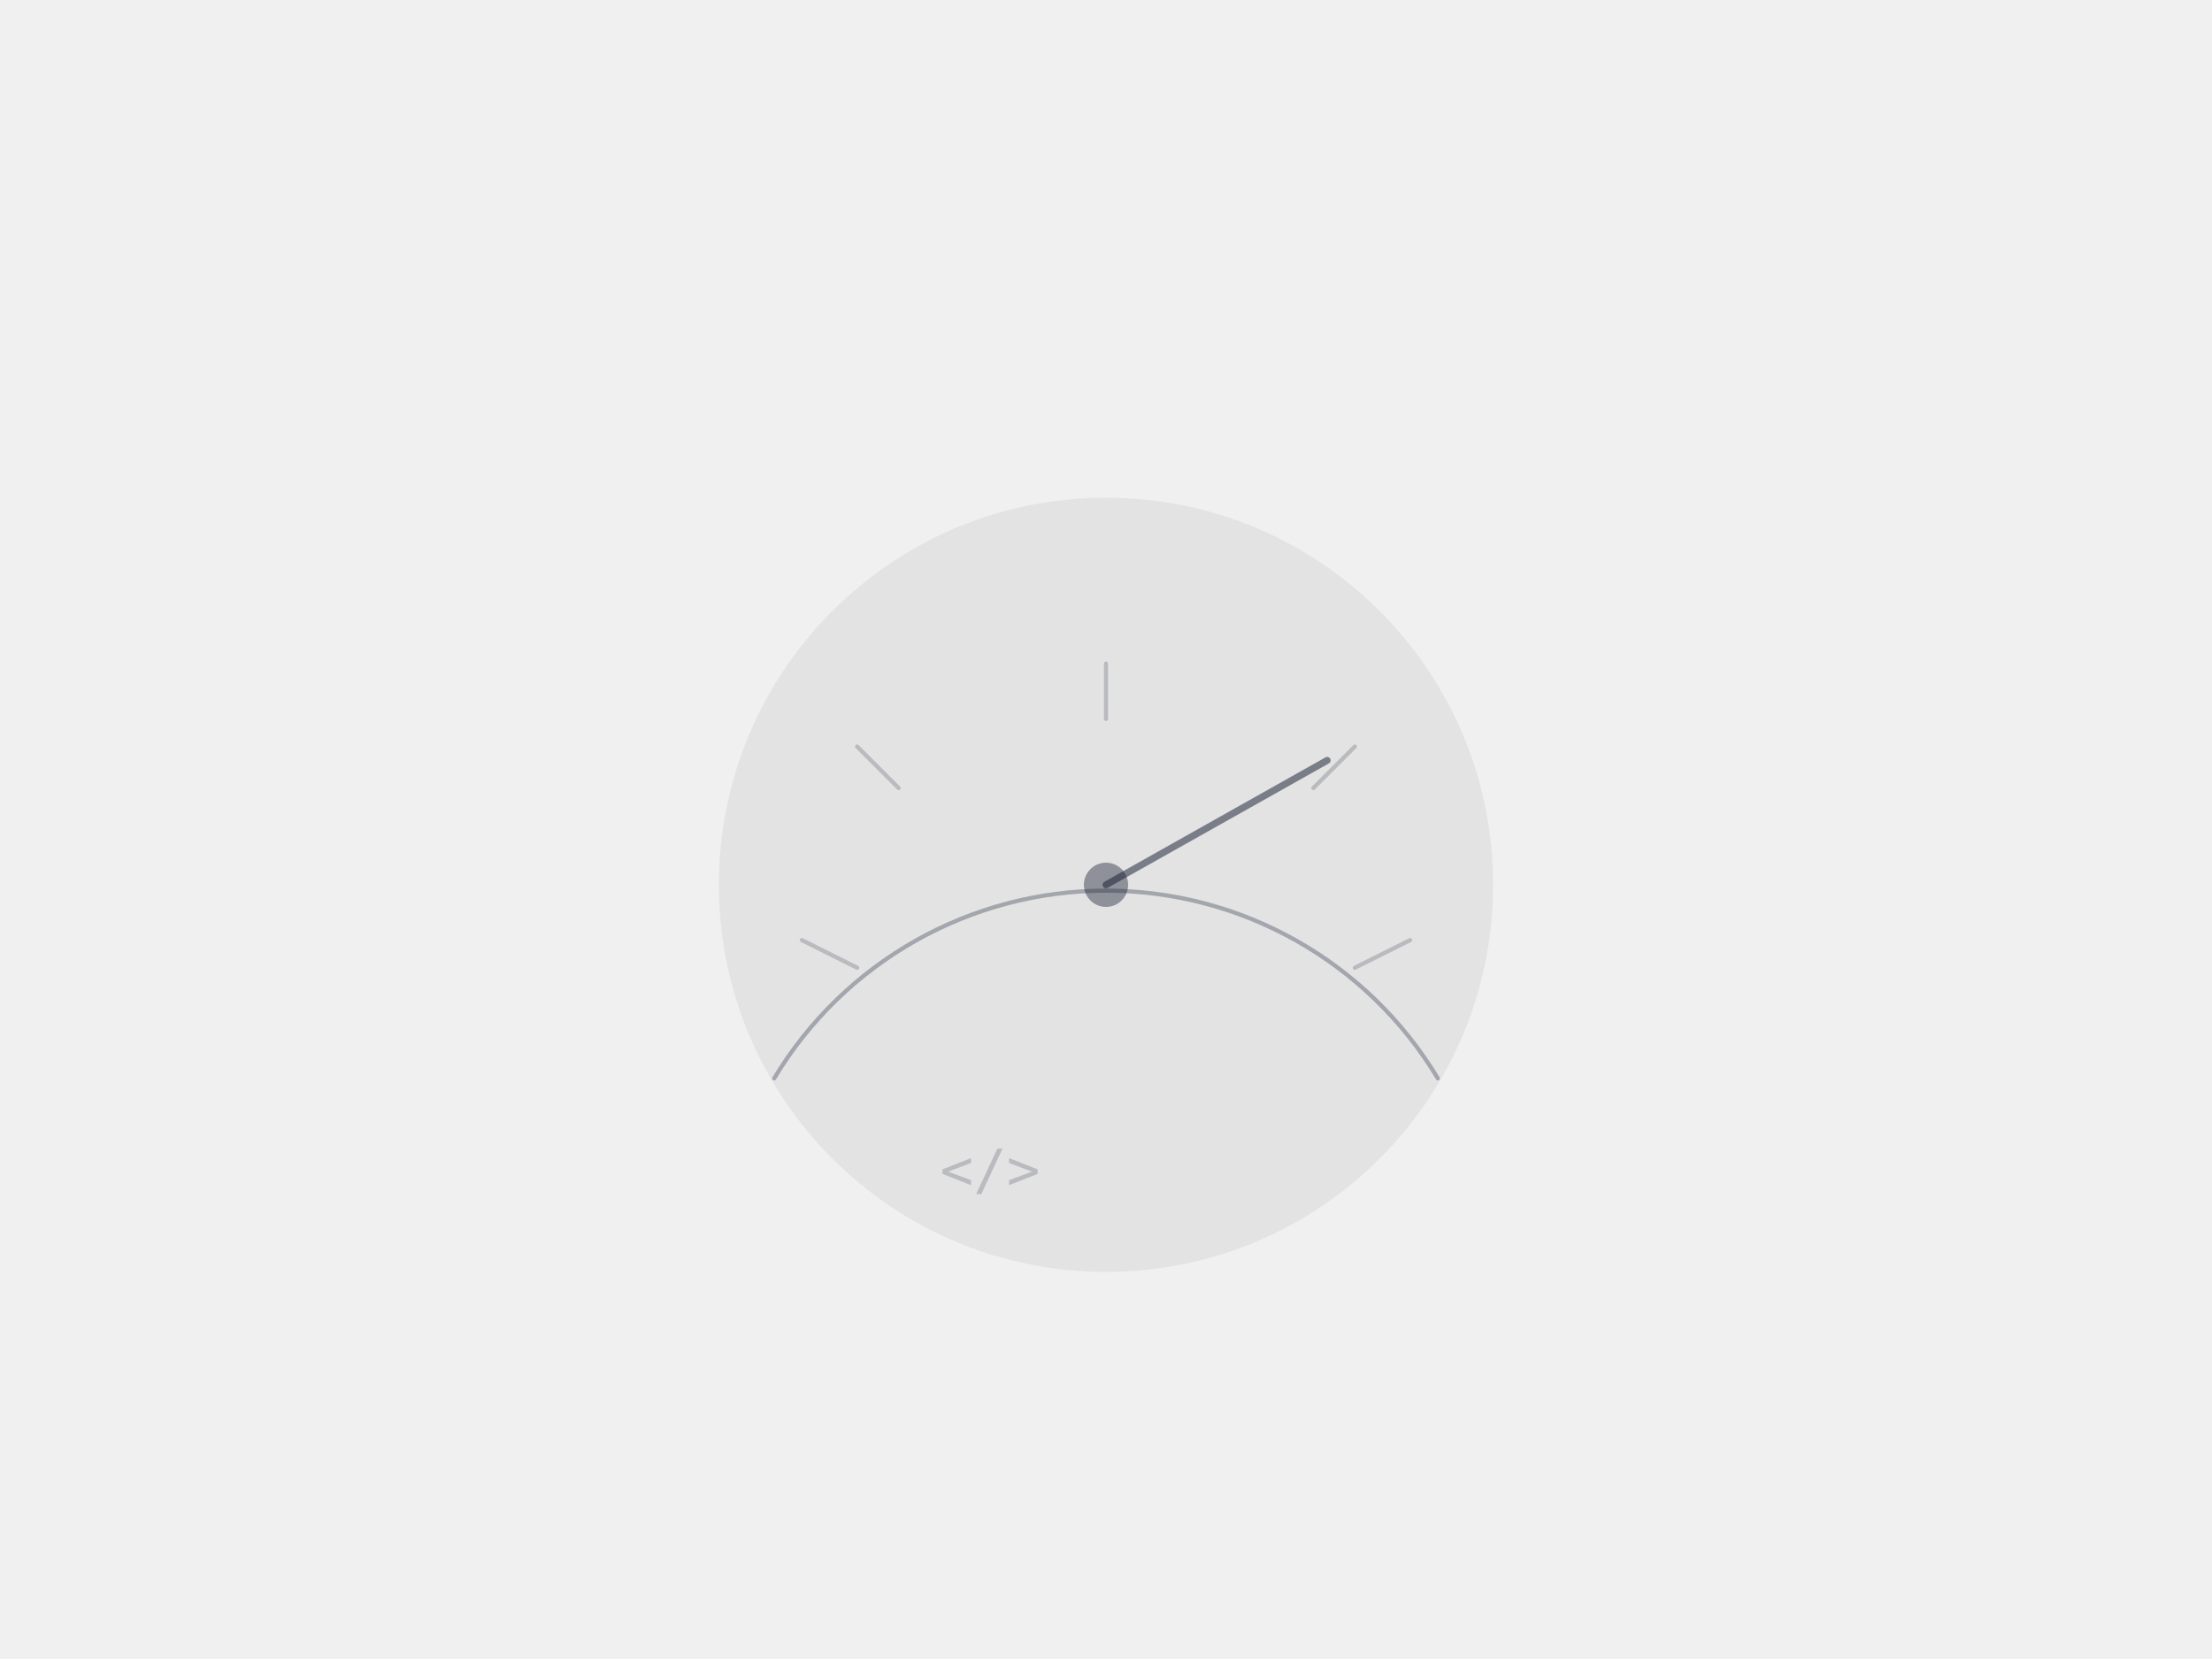
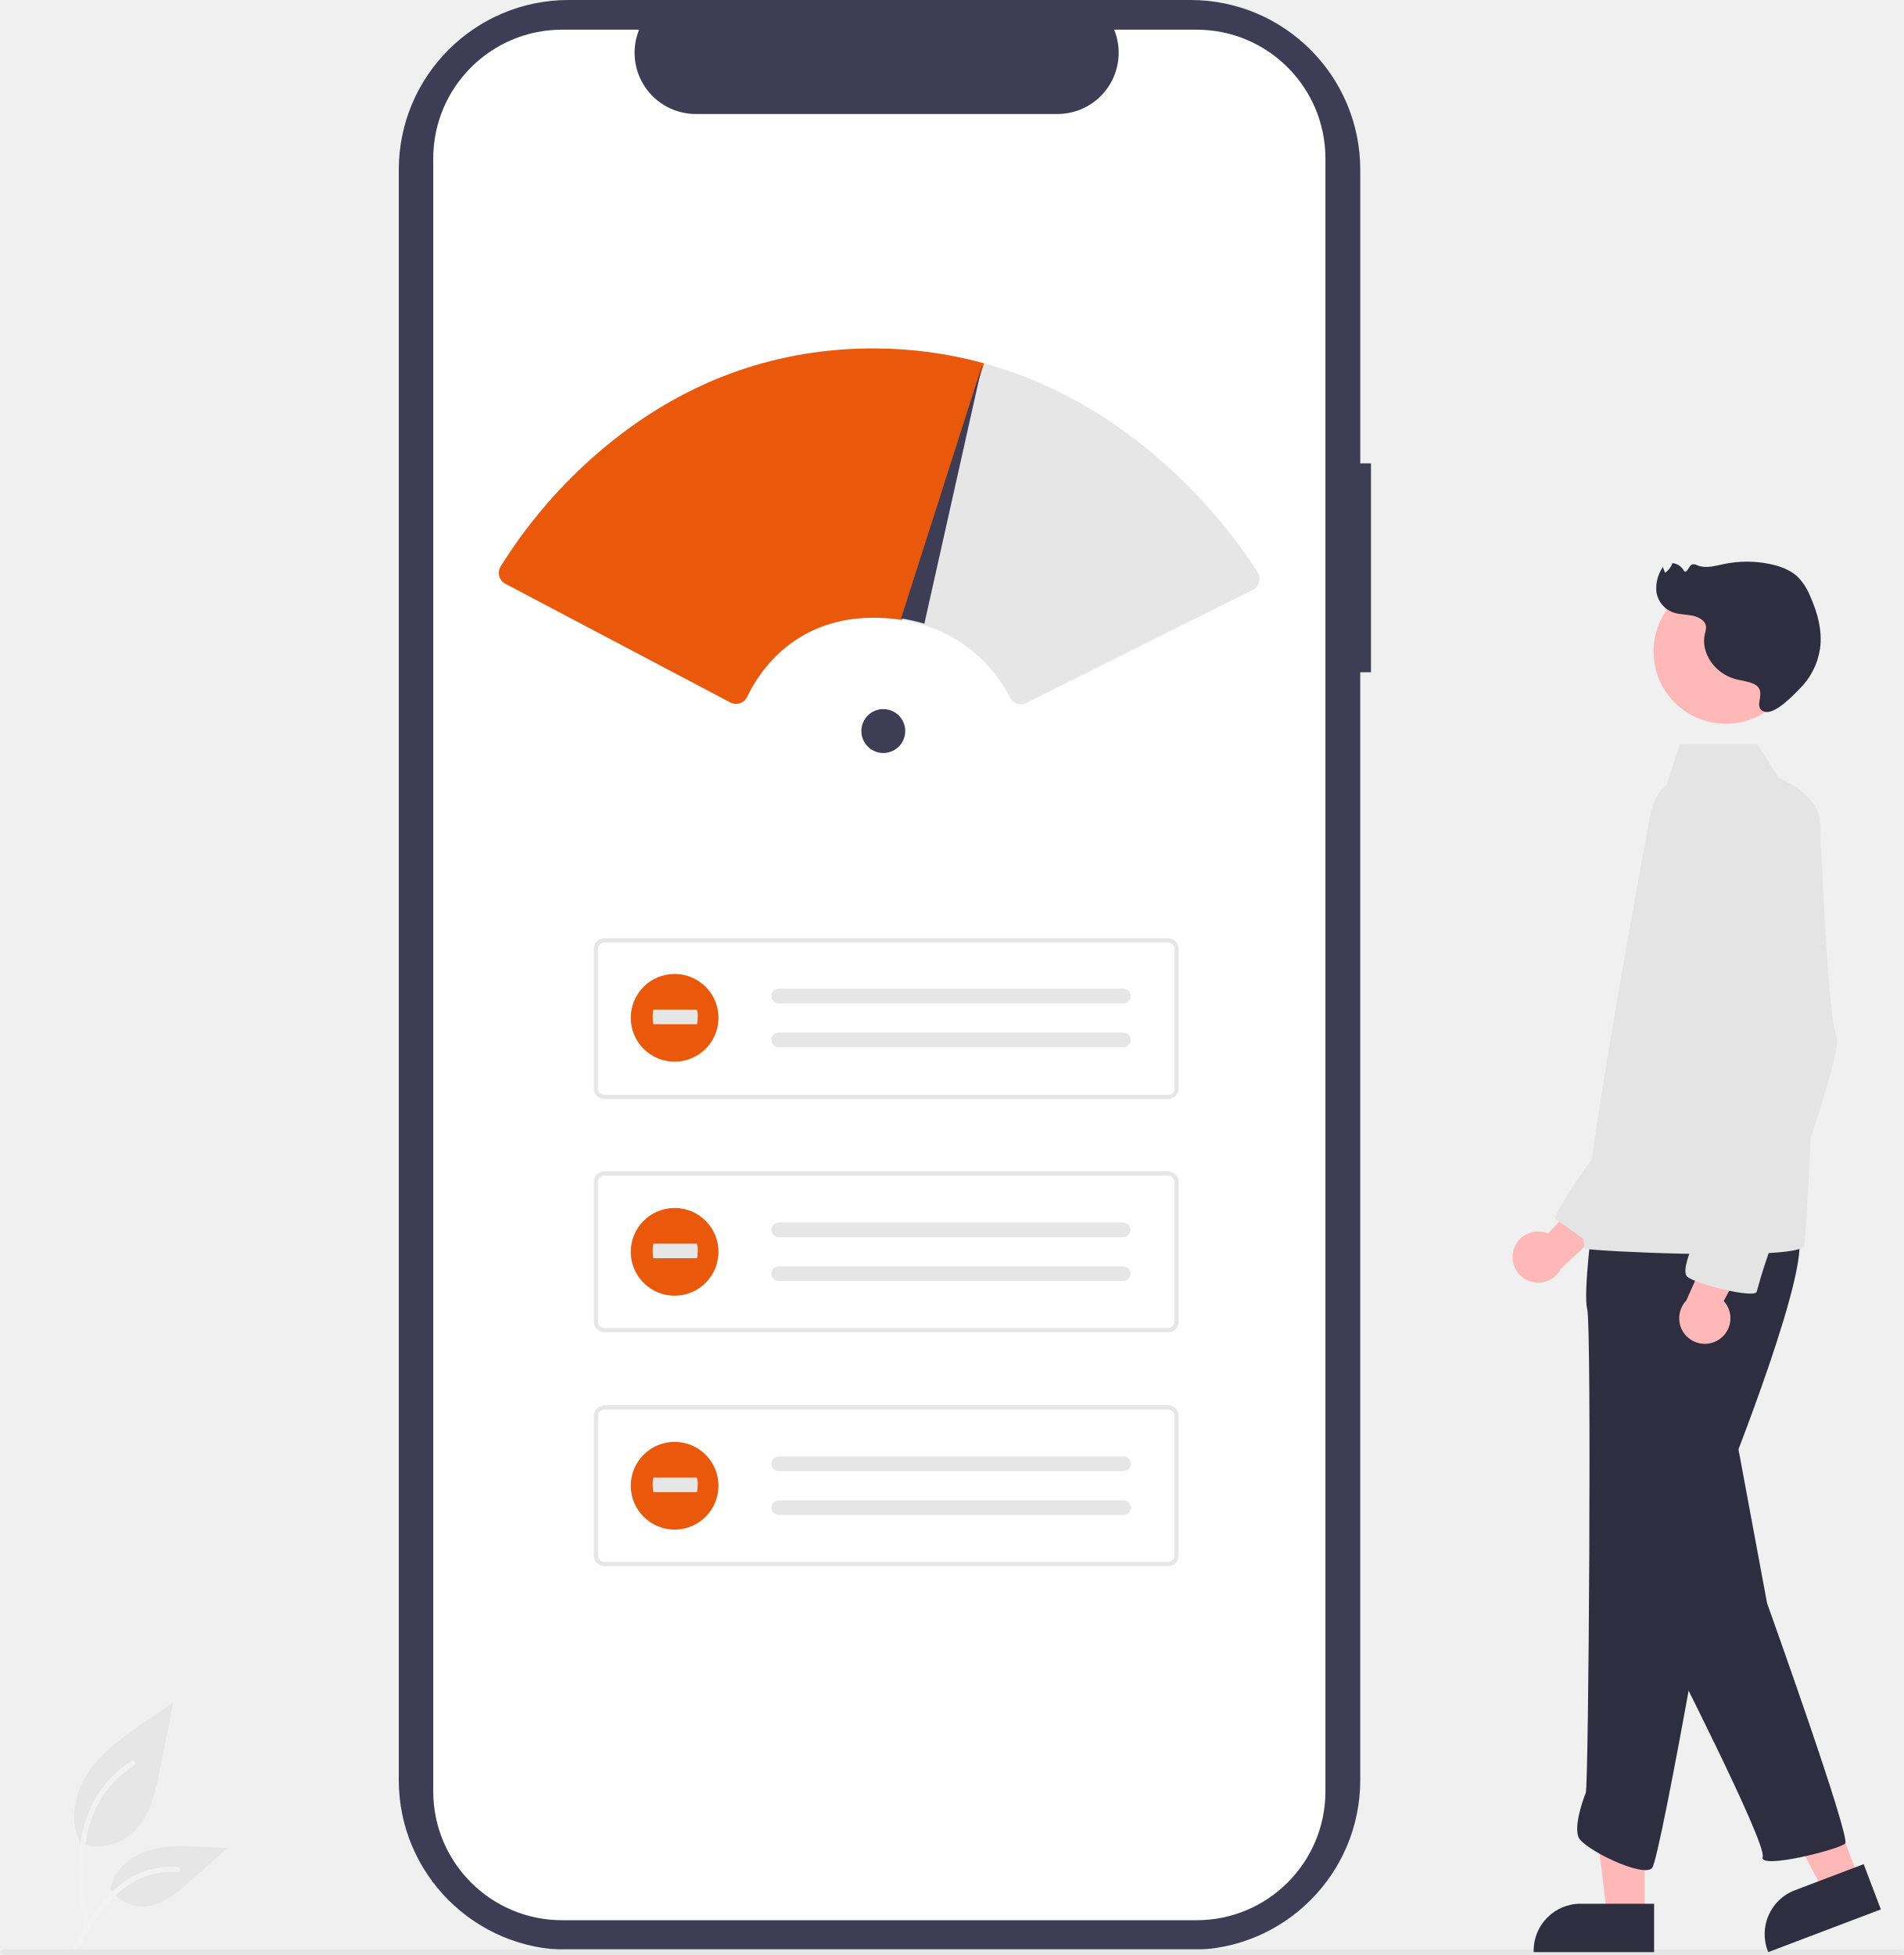
- <svg xmlns="http://www.w3.org/2000/svg" viewBox="0 0 800 600" fill="none" stroke="#0f172a" stroke-width="1.5" stroke-linecap="round">
-   <circle cx="400" cy="320" r="140" opacity="0.06" fill="#0f172a" stroke="none" />
-   <path d="M280 390 A140 140 0 0 1 520 390" opacity="0.3" />
-   <line x1="290" y1="340" x2="310" y2="350" opacity="0.2" />
-   <line x1="310" y1="270" x2="325" y2="285" opacity="0.2" />
-   <line x1="400" y1="240" x2="400" y2="260" opacity="0.2" />
-   <line x1="490" y1="270" x2="475" y2="285" opacity="0.2" />
-   <line x1="510" y1="340" x2="490" y2="350" opacity="0.2" />
-   <line x1="400" y1="320" x2="480" y2="275" stroke-width="2.5" opacity="0.5" />
-   <circle cx="400" cy="320" r="8" fill="#0f172a" opacity="0.4" stroke="none" />
-   <text x="340" y="430" font-family="monospace" font-size="20" fill="#0f172a" opacity="0.2" stroke="none">&lt;/&gt;</text>
+ <svg xmlns="http://www.w3.org/2000/svg" data-name="Layer 1" viewBox="0 0 693.973 712.573">
+   <path d="M752.758,262.605h-3.9v-106.977a61.915,61.915,0,0,0-61.915-61.915h-226.65a61.915,61.915,0,0,0-61.916,61.914v586.884a61.915,61.915,0,0,0,61.915,61.915h226.648a61.915,61.915,0,0,0,61.915-61.915v-403.758h3.9Z" data-name="Path 968" fill="#3f3d56" id="a7e0d23c-0c47-41f1-93b9-87dfccd4c0f5-498" transform="translate(-253.0135 -93.71349)" />
+   <path d="M736.158,151.481v595.175a46.959,46.959,0,0,1-46.942,46.952h-231.3a46.966,46.966,0,0,1-46.973-46.952v-595.175a46.965,46.965,0,0,1,46.971-46.951h28.058a22.329,22.329,0,0,0,20.656,30.74h131.868a22.329,22.329,0,0,0,20.656-30.74h30.055a46.959,46.959,0,0,1,46.951,46.942Z" data-name="Path 969" fill="#fff" id="a1ad11fc-8226-4675-bbe0-e36020d9de96-499" transform="translate(-253.0135 -93.71349)" />
+   <path d="M678.824,494.309h-205.537a3.81,3.81,0,0,1-3.806-3.806V439.519a3.811,3.811,0,0,1,3.806-3.806h205.537a3.811,3.811,0,0,1,3.806,3.806v50.985a3.811,3.811,0,0,1-3.806,3.806Zm-205.537-57.074a2.286,2.286,0,0,0-2.284,2.284v50.985a2.286,2.286,0,0,0,2.284,2.284h205.537a2.286,2.286,0,0,0,2.284-2.284v-50.985a2.286,2.286,0,0,0-2.284-2.284Z" data-name="Path 39" fill="#e6e6e6" id="a71e44ec-7616-4081-86af-b6db32cd39f3-500" transform="translate(-253.0135 -93.71349)" />
+   <path d="M536.852,454.074a2.664,2.664,0,0,0,0,5.329h125.605a2.665,2.665,0,0,0,.204-5.326q-.059-.002-.117-.002h-125.692Z" data-name="Path 40" fill="#e6e6e6" id="a3f57aef-fb20-4553-8f82-b751eb5ec42c-501" transform="translate(-253.0135 -93.71349)" />
+   <path d="M536.852,470.058a2.664,2.664,0,0,0,0,5.329h125.605a2.665,2.665,0,0,0,.204-5.326q-.059-.002-.117-.002h-125.692Z" data-name="Path 41" fill="#e6e6e6" id="a617e1da-1a45-4bf0-a146-8b20186fa5b6-502" transform="translate(-253.0135 -93.71349)" />
+   <path d="M678.824,579.289h-205.537a3.81,3.81,0,0,1-3.806-3.806V524.499a3.811,3.811,0,0,1,3.806-3.806h205.537a3.811,3.811,0,0,1,3.806,3.806v50.985A3.811,3.811,0,0,1,678.824,579.289Zm-205.537-57.074a2.286,2.286,0,0,0-2.284,2.284v50.985a2.286,2.286,0,0,0,2.284,2.284h205.537a2.286,2.286,0,0,0,2.284-2.284v-50.985a2.286,2.286,0,0,0-2.284-2.284Z" data-name="Path 42" fill="#e6e6e6" id="f83fafa3-5270-49ac-8952-eedc3d6c92ed-503" transform="translate(-253.0135 -93.71349)" />
+   <path d="M536.852,539.33a2.664,2.664,0,0,0,0,5.329h125.605a2.665,2.665,0,0,0,.087-5.328h-125.692Z" data-name="Path 43" fill="#e6e6e6" id="b1e095e5-1d51-47f4-b1e9-85a21efab4ec-504" transform="translate(-253.0135 -93.71349)" />
+   <path d="M536.852,555.318a2.664,2.664,0,0,0,0,5.329h125.605a2.665,2.665,0,0,0,.087-5.328h-125.692Z" data-name="Path 44" fill="#e6e6e6" id="e7ccabbb-2f45-40c9-adc9-a92013dc0f4d-505" transform="translate(-253.0135 -93.71349)" />
+   <path d="M678.824,664.547h-205.537a3.81,3.81,0,0,1-3.806-3.806V609.758a3.811,3.811,0,0,1,3.806-3.806h205.537a3.811,3.811,0,0,1,3.806,3.806v50.985a3.811,3.811,0,0,1-3.806,3.806Zm-205.537-57.074a2.286,2.286,0,0,0-2.284,2.284v50.985a2.286,2.286,0,0,0,2.284,2.284h205.537a2.286,2.286,0,0,0,2.284-2.284v-50.985a2.286,2.286,0,0,0-2.284-2.284Z" data-name="Path 39-2" fill="#e6e6e6" id="ec532991-8ec8-4eba-a86f-87c70c278f41-506" transform="translate(-253.0135 -93.71349)" />
+   <path d="M536.852,624.591a2.664,2.664,0,1,0,0,5.329h125.605a2.665,2.665,0,0,0,.204-5.326q-.059-.002-.117-.002h-125.692Z" data-name="Path 40-2" fill="#e6e6e6" id="a788f10e-f95b-4590-bad9-be702445c232-507" transform="translate(-253.0135 -93.71349)" />
+   <path d="M536.852,640.578a2.664,2.664,0,0,0,0,5.329h125.605a2.665,2.665,0,0,0,.204-5.326q-.059-.002-.117-.002h-125.692Z" data-name="Path 41-2" fill="#e6e6e6" id="f15a5014-9b42-4c0b-a546-80766b911601-508" transform="translate(-253.0135 -93.71349)" />
+   <path d="M945.173,806.287h-690.347c-1,0-1.812-.468-1.812-1.045s.812-1.045,1.812-1.045H945.174c1,0,1.812.468,1.812,1.045S946.173,806.287,945.173,806.287Z" data-name="Path 970" fill="#e6e6e6" id="b97f850c-7352-4ff9-8496-0f681ff3b244-509" transform="translate(-253.0135 -93.71349)" />
+   <g data-name="Group 58" id="ac055b4e-9afd-48c4-86db-12c8e2993e8d">
+     <path d="M282.086,765.522a19.474,19.474,0,0,0,18.806-3.313c6.587-5.528,8.652-14.637,10.332-23.07l4.97-24.945-10.405,7.165c-7.483,5.152-15.134,10.47-20.316,17.933s-7.443,17.651-3.28,25.727" data-name="Path 438" fill="#e6e6e6" id="b77ebe88-e0c7-4a9a-a2fb-b51dce897c46-510" transform="translate(-253.0135 -93.71349)" />
+     <path d="M283.693,797.459c-1.31-9.542-2.657-19.206-1.738-28.85.816-8.565,3.429-16.93,8.749-23.789a39.574,39.574,0,0,1,10.153-9.2c1.015-.641,1.95.968.939,1.606a37.622,37.622,0,0,0-14.885,17.955c-3.24,8.241-3.76,17.224-3.2,25.978.338,5.294,1.053,10.553,1.774,15.806a.964.964,0,0,1-.65,1.144.936.936,0,0,1-1.144-.65Z" data-name="Path 439" fill="#f2f2f2" id="a8a7bc76-ff28-4167-bc9c-ebff63445848-511" transform="translate(-253.0135 -93.71349)" />
+     <path d="M293.12,782.149a14.336,14.336,0,0,0,12.491,6.447c6.323-.3,11.595-4.713,16.34-8.9l14.036-12.392-9.289-.444c-6.68-.32-13.533-.618-19.9,1.442s-12.231,7.018-13.394,13.6" data-name="Path 442" fill="#e6e6e6" id="abfc2b94-a38f-4778-bd11-bd0282c86570-512" transform="translate(-253.0135 -93.71349)" />
+     <path d="M279.991,802.944c6.3-11.156,13.618-23.555,26.685-27.518a29.779,29.779,0,0,1,11.224-1.159c1.192.1.894,1.94-.3,1.837a27.665,27.665,0,0,0-17.912,4.739c-5.051,3.438-8.983,8.217-12.311,13.286-2.039,3.1-3.865,6.341-5.691,9.573C281.104,804.735,279.404,803.989,279.991,802.944Z" data-name="Path 443" fill="#f2f2f2" id="ba99c695-899d-4604-b38e-601ed41861fa-513" transform="translate(-253.0135 -93.71349)" />
+   </g>
+   <g data-name="Group 59" id="bf60e786-3805-43a5-8cdd-bbea060079bf">
+     <circle cx="245.915" cy="370.985" data-name="Ellipse 5" fill="#EA580C" id="a323e3dd-8f2c-40f7-a0c1-7a235f78e8b7" r="15.986" />
+     <path d="M491.276,461.712c-.184,0-.333,1.193-.333,2.664s.149,2.665.333,2.665h15.719c.184.024.336-1.149.339-2.62a5.943,5.943,0,0,0-.328-2.708h-15.73Z" data-name="Path 40-3" fill="#e6e6e6" id="b21d221e-9b86-4bff-9dca-a61a27263db1-514" transform="translate(-253.0135 -93.71349)" />
+   </g>
+   <g data-name="Group 60" id="b51141dd-8175-4f5a-b697-41b89601b37f">
+     <circle cx="245.915" cy="456.278" data-name="Ellipse 5-2" fill="#EA580C" id="e363222e-d569-47a6-8bf5-edbaac636a07" r="15.986" />
+     <path d="M491.276,547.005c-.184,0-.333,1.193-.333,2.664s.149,2.665.333,2.665h15.719c.184.024.336-1.149.339-2.62a5.943,5.943,0,0,0-.328-2.708h-15.73Z" data-name="Path 40-4" fill="#e6e6e6" id="bf4b9d9b-b2cd-48cd-bc0b-2e6b007ef33d-515" transform="translate(-253.0135 -93.71349)" />
+   </g>
+   <g data-name="Group 61" id="b35aa588-fd9e-4429-8570-fee6b5da93cc">
+     <circle cx="245.915" cy="541.536" data-name="Ellipse 5-3" fill="#EA580C" id="b896a996-d737-41ee-9642-d5eaf8a9fd6b" r="15.986" />
+     <path d="M491.276,632.263c-.184,0-.333,1.193-.333,2.664s.149,2.665.333,2.665h15.719c.184.024.336-1.149.339-2.62a5.943,5.943,0,0,0-.328-2.708h-15.73Z" data-name="Path 40-5" fill="#e6e6e6" id="f0c90521-3626-484d-9767-39f7327e6a31-516" transform="translate(-253.0135 -93.71349)" />
+   </g>
+   <path d="M625.2,350.382a4.487,4.487,0,0,1-4.012-2.45,52.874,52.874,0,0,0-31.372-26.411,59.999,59.999,0,0,0-8.408-1.904l-.58-.088L610.747,225.983l.506.018c58.128,15.795,91.385,62.381,100.193,76.283a4.494,4.494,0,0,1-1.797,6.423L627.219,349.904A4.507,4.507,0,0,1,625.2,350.382Z" fill="#e6e6e6" transform="translate(-253.0135 -93.71349)" />
+   <path d="M804.637,549.706a9.276,9.276,0,0,1,12.711-6.383l22.283-24.293,4.164,16.616-21.8,20.521a9.326,9.326,0,0,1-17.359-6.462Z" data-name="Path 2881" fill="#feb8b8" id="e0f3bbc9-2b9f-408e-80ac-e1d5d48fdbc4-517" transform="translate(-253.0135 -93.71349)" />
+   <path d="M852.495,792.044h-13.613l-6.478-52.517h20.1Z" data-name="Path 2882" fill="#feb8b8" id="b7278a0b-1b02-42c5-a26a-5568eba21726-518" transform="translate(-253.0135 -93.71349)" />
+   <path d="M855.968,787.598h-26.815a17.089,17.089,0,0,0-17.088,17.087v.556h43.9Z" data-name="Path 2883" fill="#2f2e41" id="ae5e3f59-c07c-4936-a848-b4ed4a22f493-519" transform="translate(-253.0135 -93.71349)" />
+   <path d="M930.684,778.556l-12.729,4.832-24.693-46.8,18.787-7.13Z" data-name="Path 2884" fill="#feb8b8" id="e2dcac65-80ca-45a3-9c58-68329f82aa19-520" transform="translate(-253.0135 -93.71349)" />
+   <path d="M932.355,773.167l-25.069,9.515h0a17.089,17.089,0,0,0-9.911,22.039l.2.519,41.045-15.578Z" data-name="Path 2885" fill="#2f2e41" id="e33efd2e-5dad-4e18-8ce5-ea4b13e613d2-521" transform="translate(-253.0135 -93.71349)" />
+   <path d="M885.865,617.36l11.283,60.714s30.625,85.428,28.476,87.577-31.7,9.671-30.088,4.836-35.461-77.369-35.461-77.369Z" data-name="Path 2886" fill="#2f2e41" id="aea1be6b-88fd-4404-a4b2-fdb70dea932e-522" transform="translate(-253.0135 -93.71349)" />
+   <path d="M840.109,507.03s-22.777,29.774-19.792,31.4,14.547,10.236,14.547,10.236l11.764-32.284Z" data-name="Path 2887" fill="#e4e4e4" id="a45d4c0e-5c31-49a4-b00c-14ea50dd8cbe-523" transform="translate(-253.0135 -93.71349)" />
+   <path d="M833.748,537.082s-3.761,27.939-2.149,33.849.537,173.543-.537,176.229-4.3,11.82-2.686,16.118,23.64,15.044,26.864,11.283,26.866-140.768,26.866-140.768,33.312-82.742,25.79-90.8S833.748,537.082,833.748,537.082Z" data-name="Path 2888" fill="#2f2e41" id="ababf4ae-7dbc-4717-bb50-ecd0b5fac405-524" transform="translate(-253.0135 -93.71349)" />
+   <circle cx="629.072" cy="237.482" data-name="Ellipse 542" fill="#feb8b8" id="a4a0a325-f198-46ef-8204-e1264a7da486" r="26.327" />
+   <path d="M854.576,390.696a18.664,18.664,0,0,1,6-11.04l4.8-14.675h28.209l7.861,12.335c8.5,3.661,14.8,9.467,15.039,16.311,1.3,4.545-4.3,148.828-5.91,154.2-.473,1.564-6.9,2.4-15.936,2.772-8.285.338-18.756.29-28.809.059-16.645-.387-32.162-1.279-34.773-1.757C825.152,547.828,853.991,394.086,854.576,390.696Z" data-name="Path 2890" fill="#e4e4e4" id="f1bcc5ff-8c37-42ba-ac71-fb7b653723a6-525" transform="translate(-253.0135 -93.71349)" />
+   <path d="M879.516,582.026a9.276,9.276,0,0,0,1.826-14.106l15.569-29.056-17.059,1.558-12.168,27.352a9.326,9.326,0,0,0,11.833,14.251Z" data-name="Path 2891" fill="#feb8b8" id="f2ae932d-f3ee-421e-b804-f39bdd3d1485-526" transform="translate(-253.0135 -93.71349)" />
+   <path d="M882.104,374.823s-24.715,10.208-15.581,36,19.342,56.415,19.342,56.415-12.895,69.31-12.895,72-8.059,17.193-4.836,19.88,24.715,8.059,25.252,5.373a181.719,181.719,0,0,1,5.91-18.268c1.075-2.149,26.327-69.31,23.1-75.22-2.372-4.349-4.454-44.2-5.388-64.939a34.107,34.107,0,0,0-17.781-28.715C894.223,374.687,888.391,373.251,882.104,374.823Z" data-name="Path 2893" fill="#e4e4e4" id="a13bc27c-3d22-450d-9b6a-4857ac9e22b6-527" transform="translate(-253.0135 -93.71349)" />
+   <path d="M892.219,342.962c-2-.922-4.317-1.113-6.479-1.686-7.734-2.052-12.916-9.689-11.261-16.6a7.479,7.479,0,0,0,.406-2.736c-.289-2.047-2.687-3.368-4.986-3.837s-4.746-.4-6.943-1.155a9.39,9.39,0,0,1-6.136-7.366,13.674,13.674,0,0,1,2.327-9.171l.831,2.088a7.771,7.771,0,0,0,2.714-3.545,5.5,5.5,0,0,1,4.26,2.992c1.333.687,1.525-2.133,3-2.549a2.945,2.945,0,0,1,1.838.4c2.967,1.209,6.414.175,9.6-.495a41.222,41.222,0,0,1,16.771-.017c3.663.763,7.29,2.093,9.912,4.455a20.35,20.35,0,0,1,4.636,6.96c2.812,6.182,4.669,12.871,3.741,19.473a26.051,26.051,0,0,1-7.436,14.6c-2.123,2.137-9.05,9.591-12.848,8.321C891.388,351.494,897.842,345.56,892.219,342.962Z" data-name="Path 2800" fill="#2f2e41" id="a3aad1c3-1778-4515-92de-8de9e018032c-528" transform="translate(-253.0135 -93.71349)" />
+   <circle cx="321.979" cy="266.459" fill="#3f3d56" r="8" />
+   <path d="M521.305,350.265a4.492,4.492,0,0,1-2.1-.524l-81.953-43.234a4.5,4.5,0,0,1-1.741-6.325,181.666,181.666,0,0,1,40.991-45.975c28.302-22.431,60.494-33.684,95.678-33.495a151.884,151.884,0,0,1,39.064,5.289l.505.137-29.927,93.541-.421-.063a66.682,66.682,0,0,0-8.139-.722c-30.451-.859-43.646,19.876-47.908,28.83a4.415,4.415,0,0,1-2.62,2.31A4.527,4.527,0,0,1,521.305,350.265Z" fill="#EA580C" transform="translate(-253.0135 -93.71349)" />
+   <path d="M611.122,226.483l-21.16,94.56a60.384,60.384,0,0,0-8.48-1.92l29.63-92.64Z" fill="#3f3d56" transform="translate(-253.0135 -93.71349)" />
</svg>
